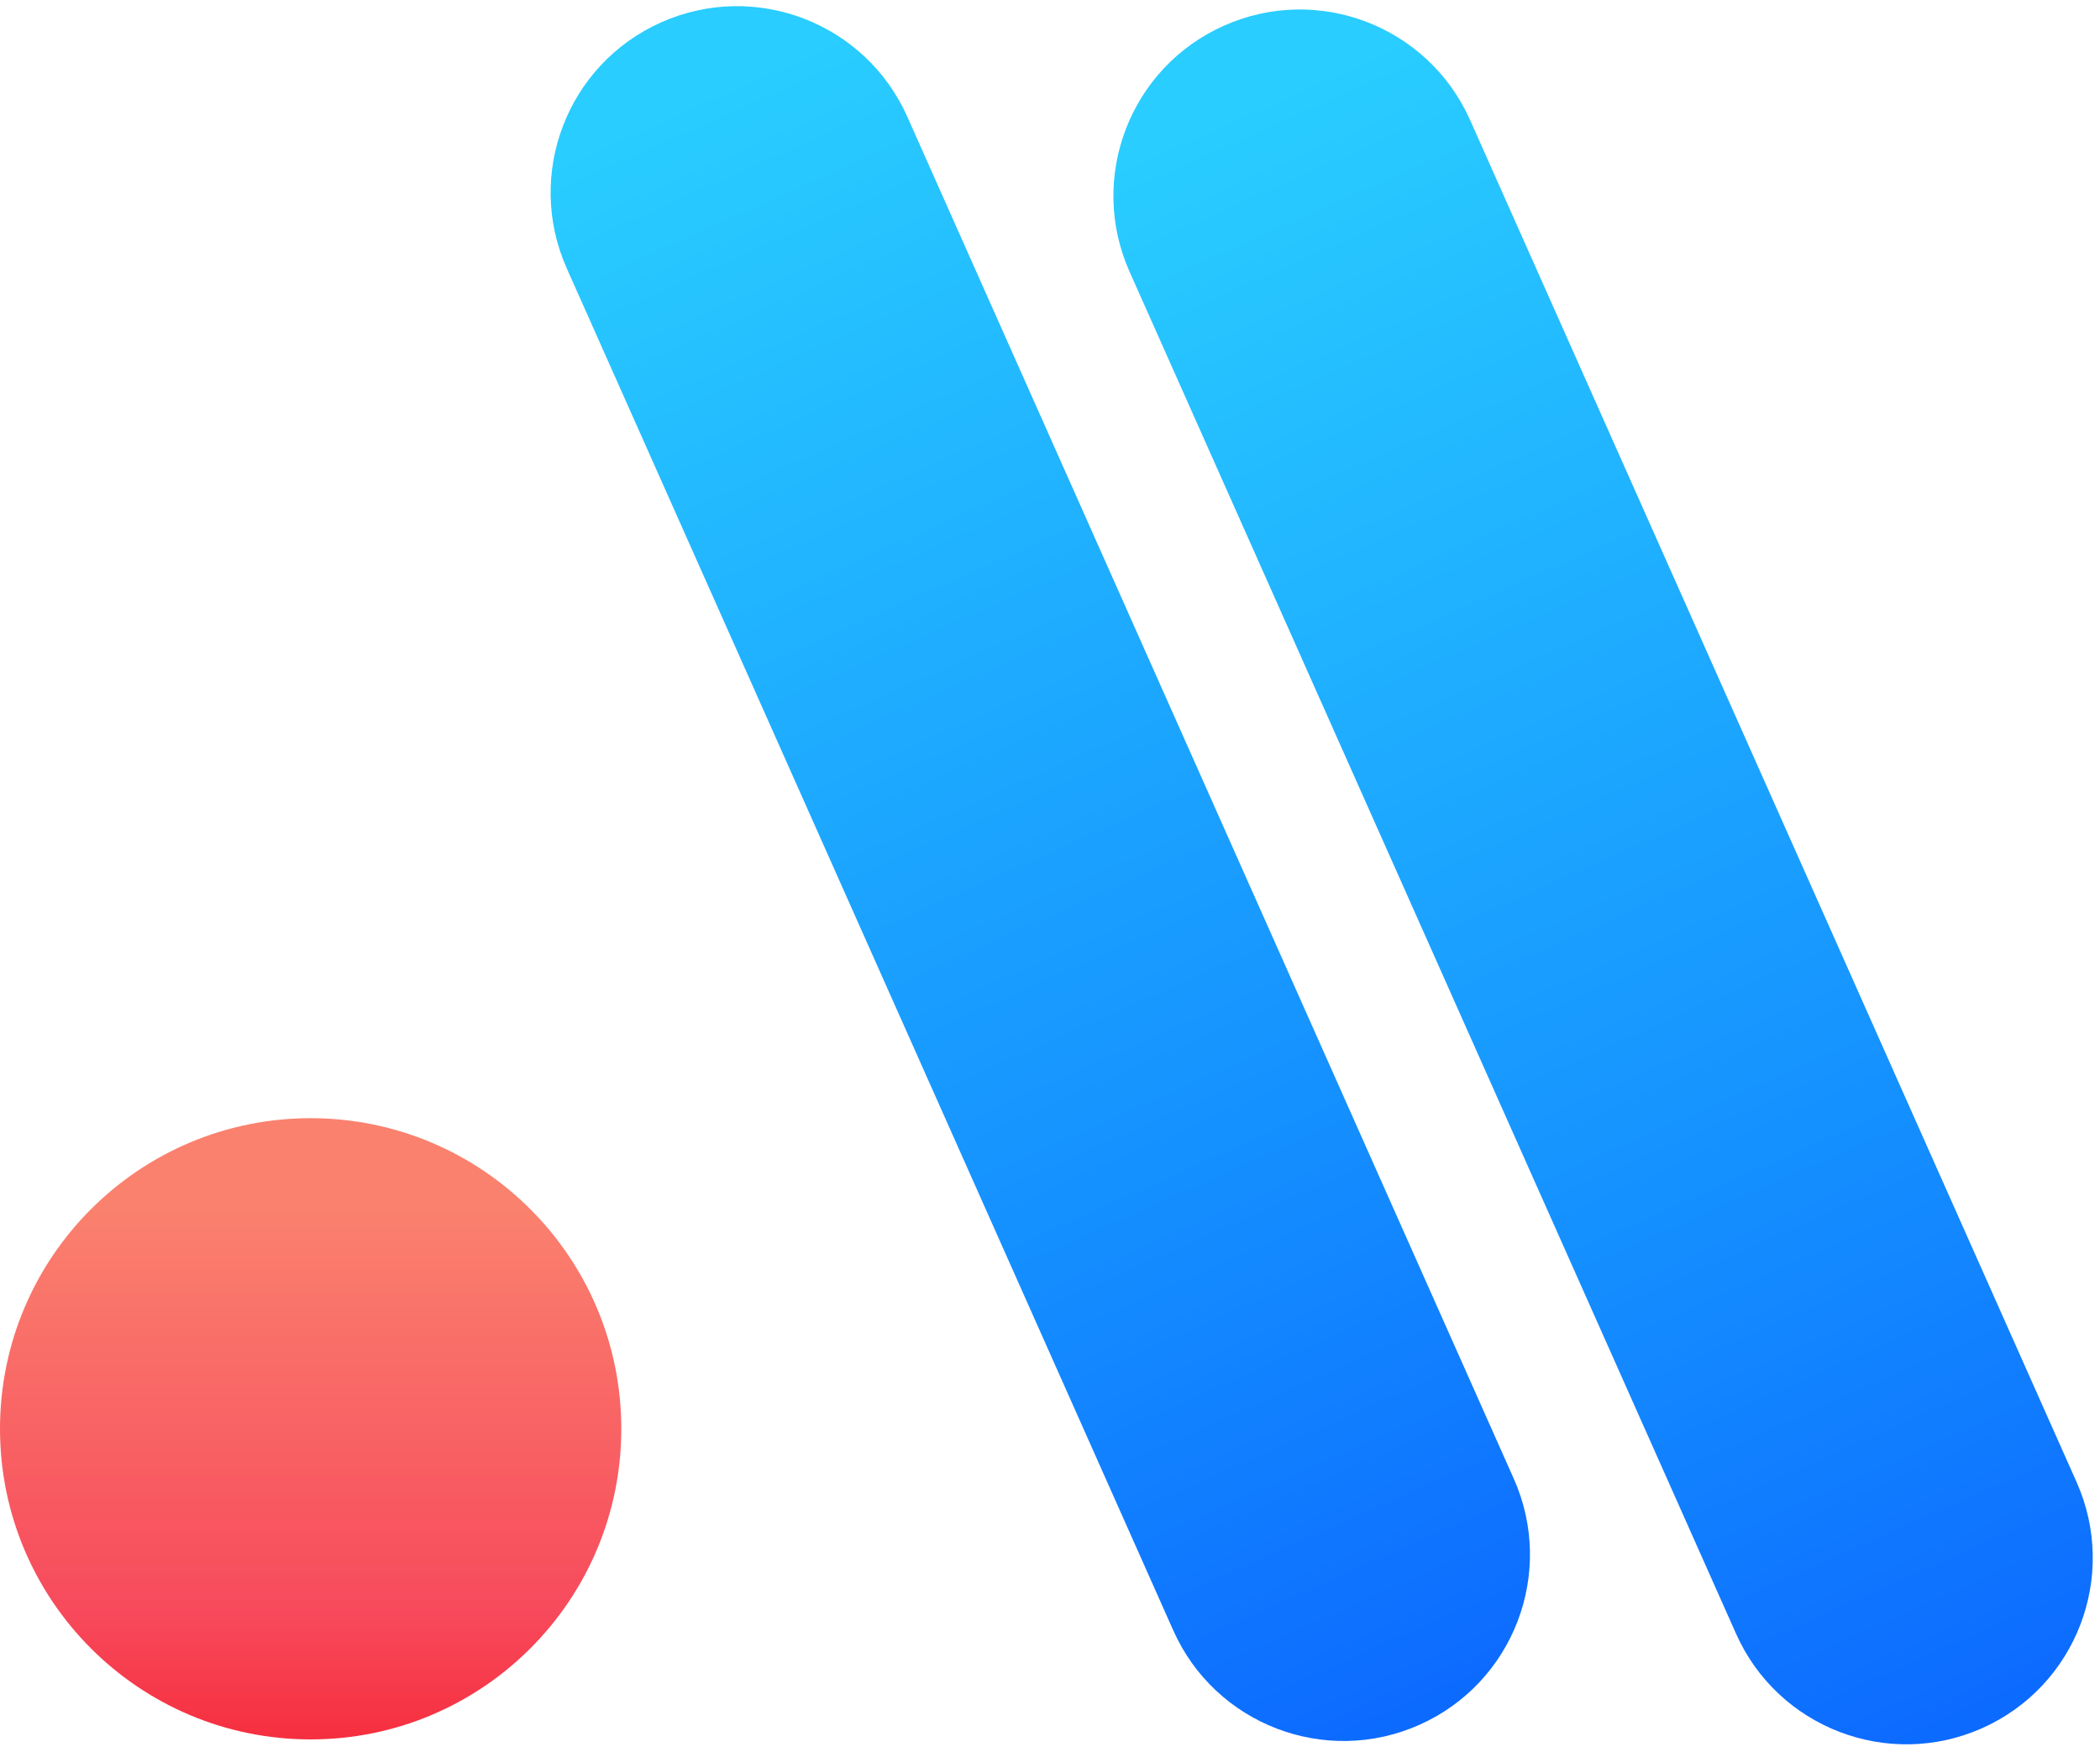
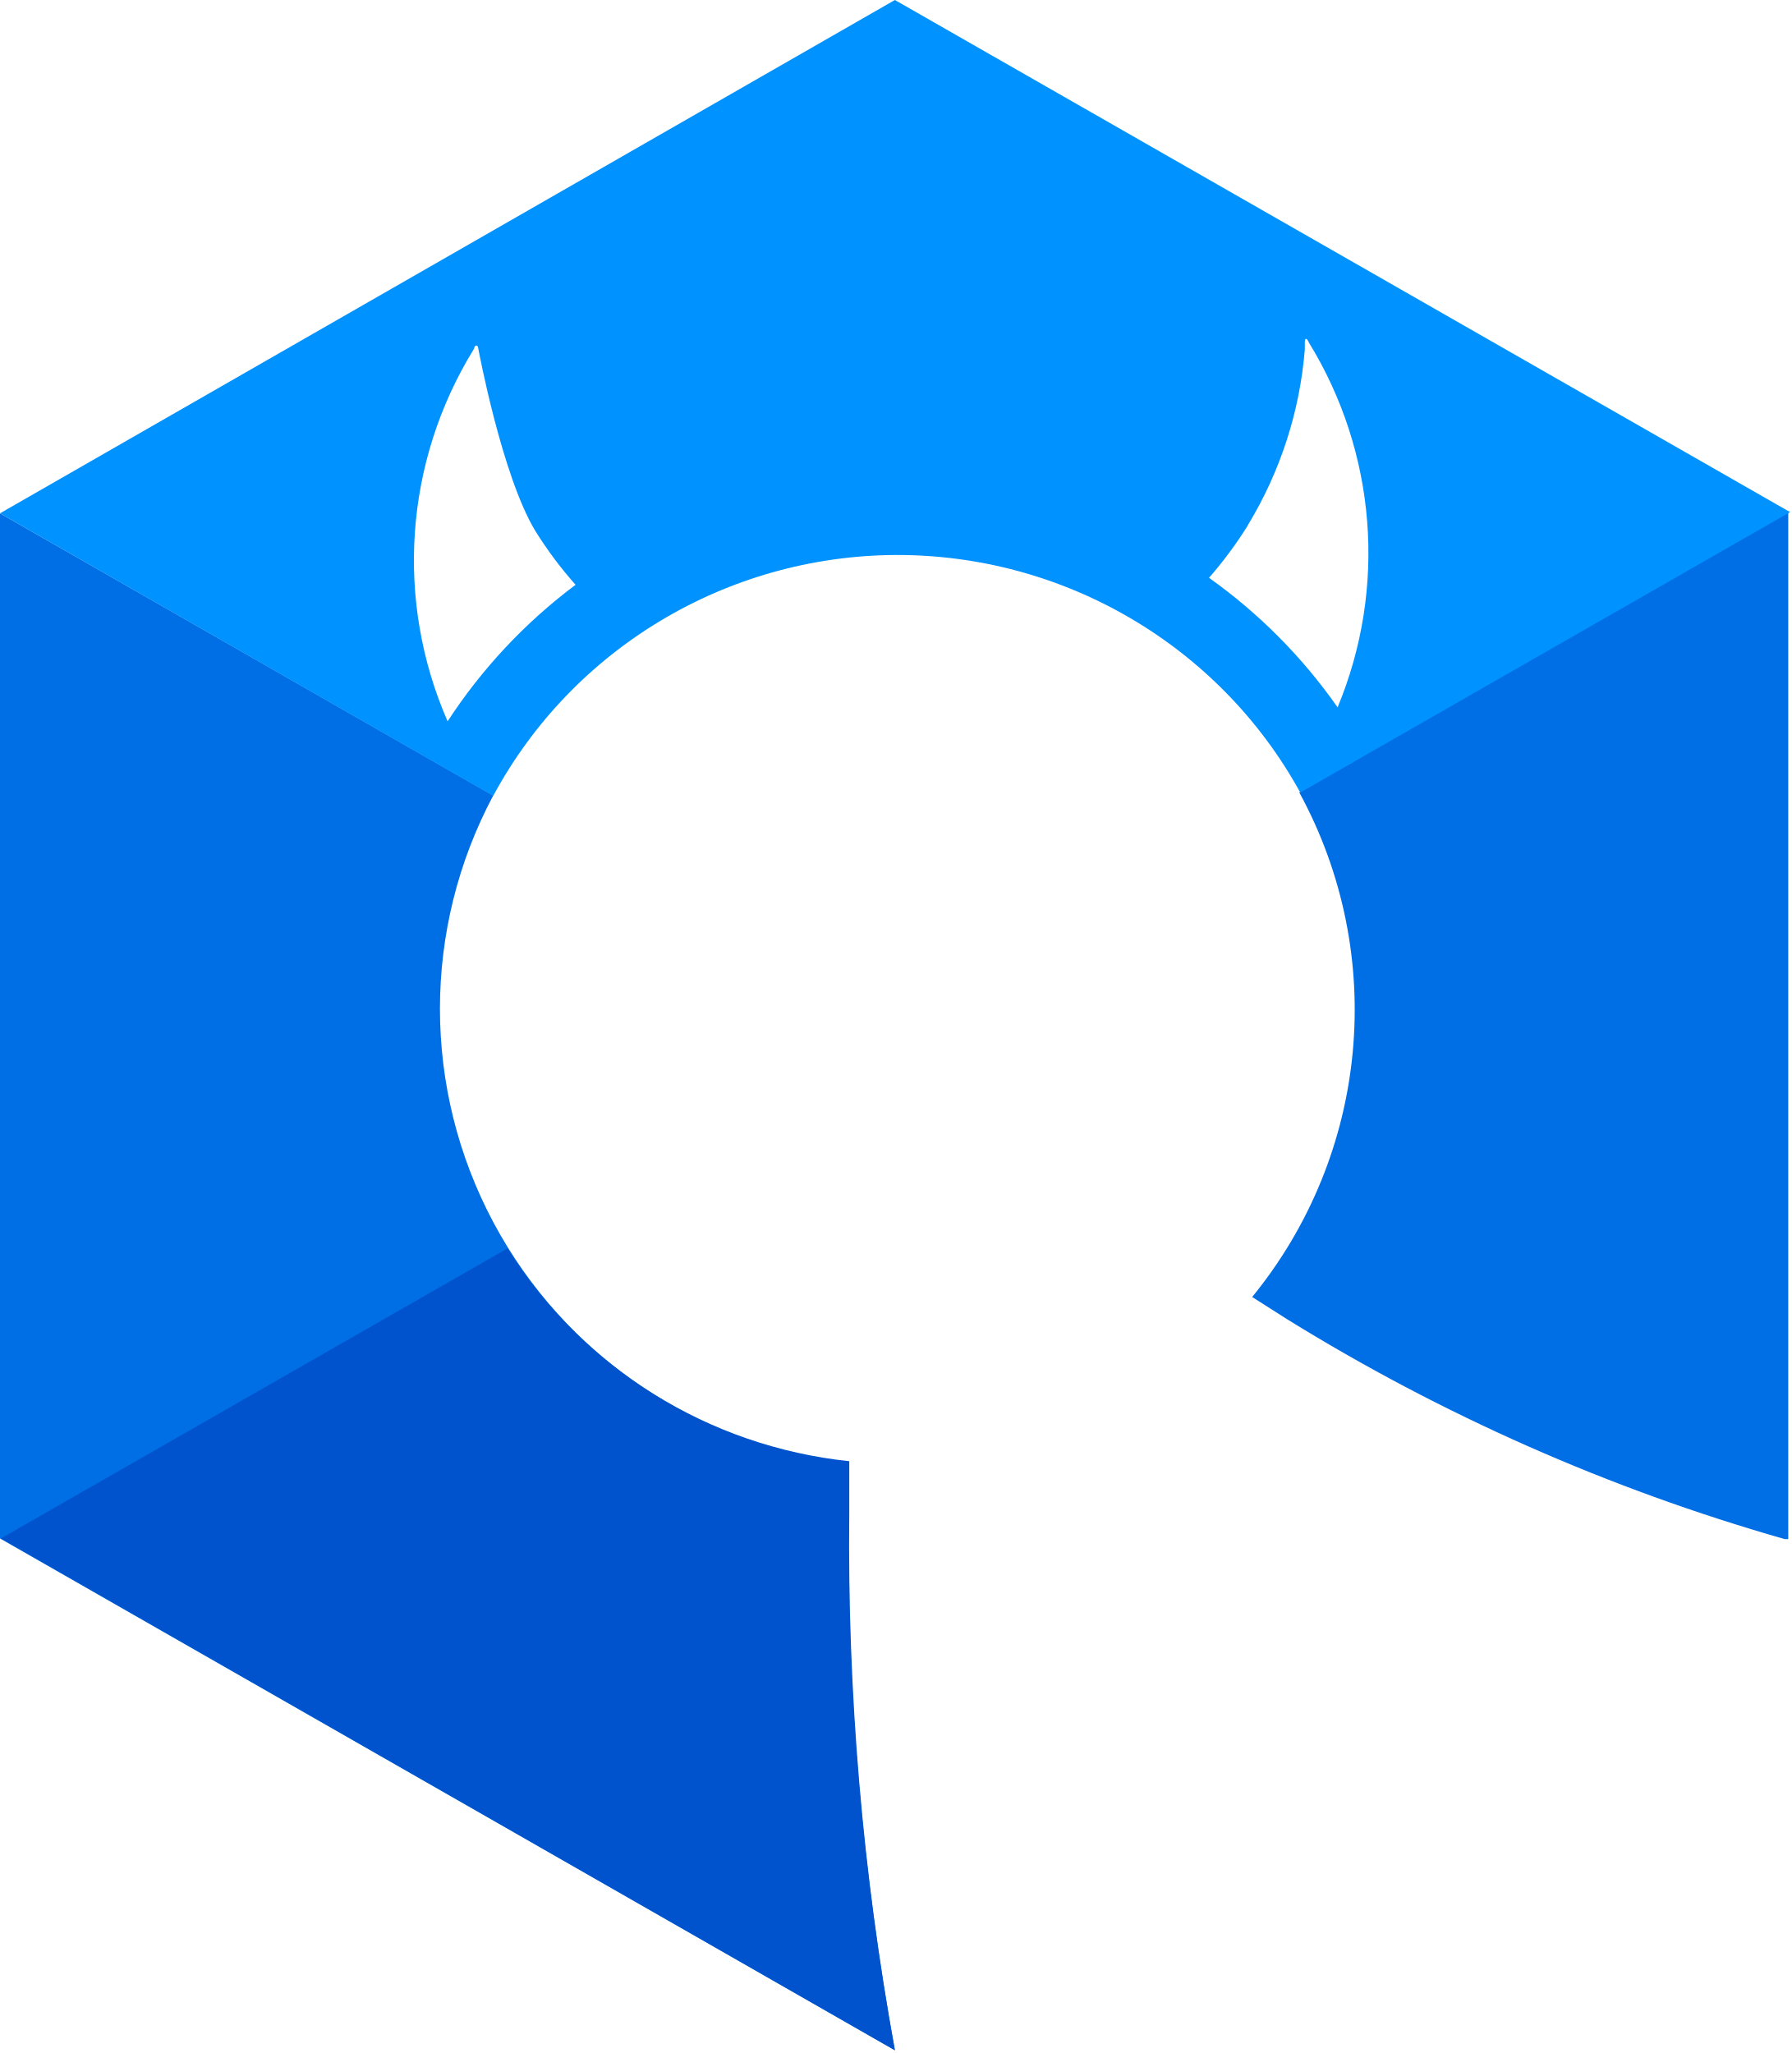
- <svg xmlns="http://www.w3.org/2000/svg" width="169px" height="141px" viewBox="0 0 169 141" version="1.1">
-   <defs>
-     <linearGradient x1="54.043%" y1="4.398%" x2="54.043%" y2="108.457%" id="linearGradient-1">
-       <stop stop-color="#29CDFF" offset="0%" />
-       <stop stop-color="#148EFF" offset="62.309%" />
-       <stop stop-color="#0A60FF" offset="100%" />
-     </linearGradient>
-     <linearGradient x1="50%" y1="14.22%" x2="50%" y2="113.264%" id="linearGradient-2">
-       <stop stop-color="#FA816E" offset="0%" />
-       <stop stop-color="#F74A5C" offset="65.909%" />
-       <stop stop-color="#F51D2C" offset="100%" />
-     </linearGradient>
-   </defs>
+ <svg xmlns="http://www.w3.org/2000/svg" width="411px" height="471px" viewBox="0 0 411 471" version="1.1">
  <g id="Page-1" stroke="none" stroke-width="1" fill="none" fill-rule="evenodd">
-     <g id="Group" transform="translate(0, -5)">
-       <rect id="Rectangle" fill="url(#linearGradient-1)" transform="translate(83.71892, 75.31236) rotate(-24) translate(-83.71892, -75.31236) " x="68.719" y="0.312" width="30" height="150" rx="15" />
-       <rect id="Rectangle" fill="url(#linearGradient-1)" transform="translate(129.0099, 75.58021) rotate(-24) translate(-129.0099, -75.58021) " x="114.01" y="0.58" width="30" height="150" rx="15" />
-       <circle id="Oval" fill="url(#linearGradient-2)" cx="25" cy="120" r="25" />
+     <g id="logoicon" fill-rule="nonzero">
+       <path d="M194.614,347.233 C194.614,343.186 194.614,339.279 194.614,335.442 C159.964,331.609 129.467,310.995 113.159,280.383 C96.852,249.772 96.846,213.128 113.145,182.512 L-1.84741111e-13,117.767 L-1.84741111e-13,352.953 L205.29,470.372 C197.837,429.751 194.263,388.521 194.614,347.233 L194.614,347.233 Z" id="Shape" fill="#006EE5" />
+       <path d="M298.067,181.814 C318.346,219.02 314.078,264.696 287.251,297.558 L295.258,302.651 C330.765,324.635 369.175,341.611 409.386,353.093 L410.228,353.093 L410.228,117.209 L298.067,181.814 Z" id="Shape" fill="#006EE5" />
+       <path d="M194.825,347.023 C194.825,342.977 194.825,339.07 194.825,335.233 C162.515,331.831 133.593,313.81 116.446,286.395 L0.211,352.953 L205.29,470.372 L205.29,470.372 C197.887,429.676 194.383,388.376 194.825,347.023 L194.825,347.023 Z" id="Shape" fill="#0053CC" />
+       <path d="M205.29,127.326 C244.011,127.132 279.718,148.055 298.278,181.814 L410.65,117.488 L205.29,5.68434189e-14 L1.42108547e-13,117.767 L113.145,182.581 C131.356,148.79 166.706,127.592 205.29,127.326 Z M286.338,120.349 C293.733,108.129 298.18,94.375 299.331,80.163 L299.331,78.558 C299.331,77.233 299.893,77.721 300.244,78.558 L300.244,78.558 L300.244,78.558 C315.77,103.819 318.223,134.925 306.846,162.279 C298.797,150.769 288.82,140.716 277.348,132.558 C280.612,128.821 283.572,124.832 286.198,120.628 L286.338,120.349 Z M108.79,79.884 L108.79,79.884 L108.79,79.884 C108.79,79.326 109.563,78.837 109.703,79.884 C109.703,79.884 115.111,109.047 122.767,121.744 C125.495,126.138 128.597,130.293 132.037,134.163 C120.477,142.813 110.54,153.416 102.68,165.488 C90.569,137.777 92.796,105.943 108.65,80.163 L108.79,79.884 Z" id="Shape" fill="#0092FF" />
    </g>
  </g>
</svg>
